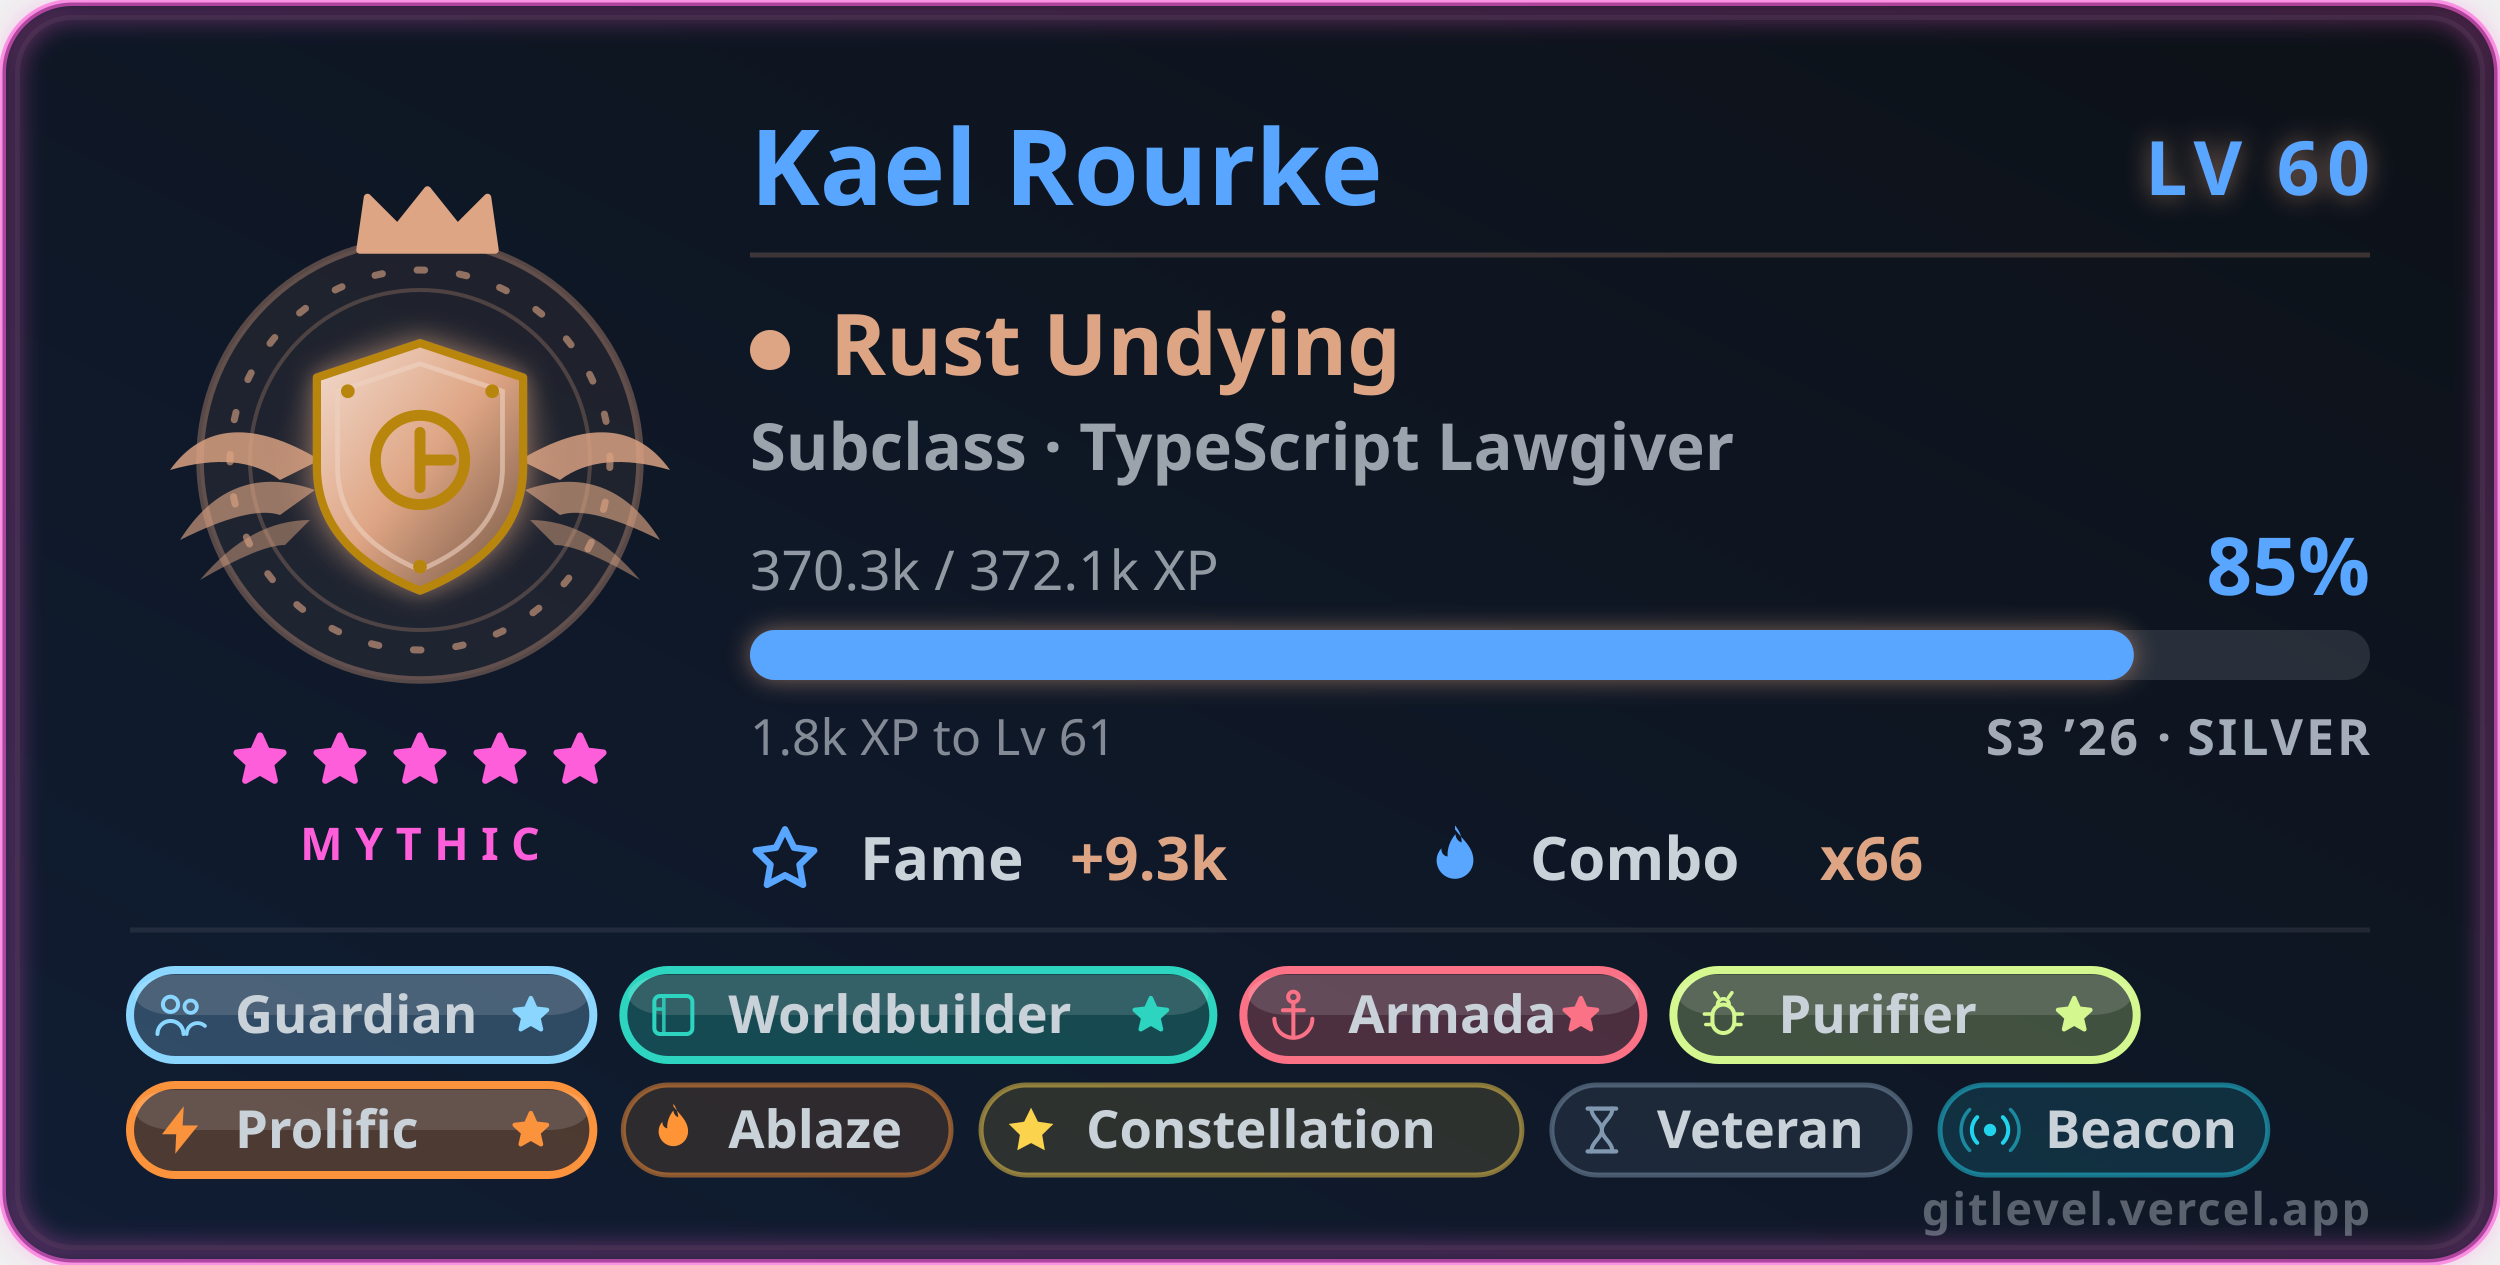
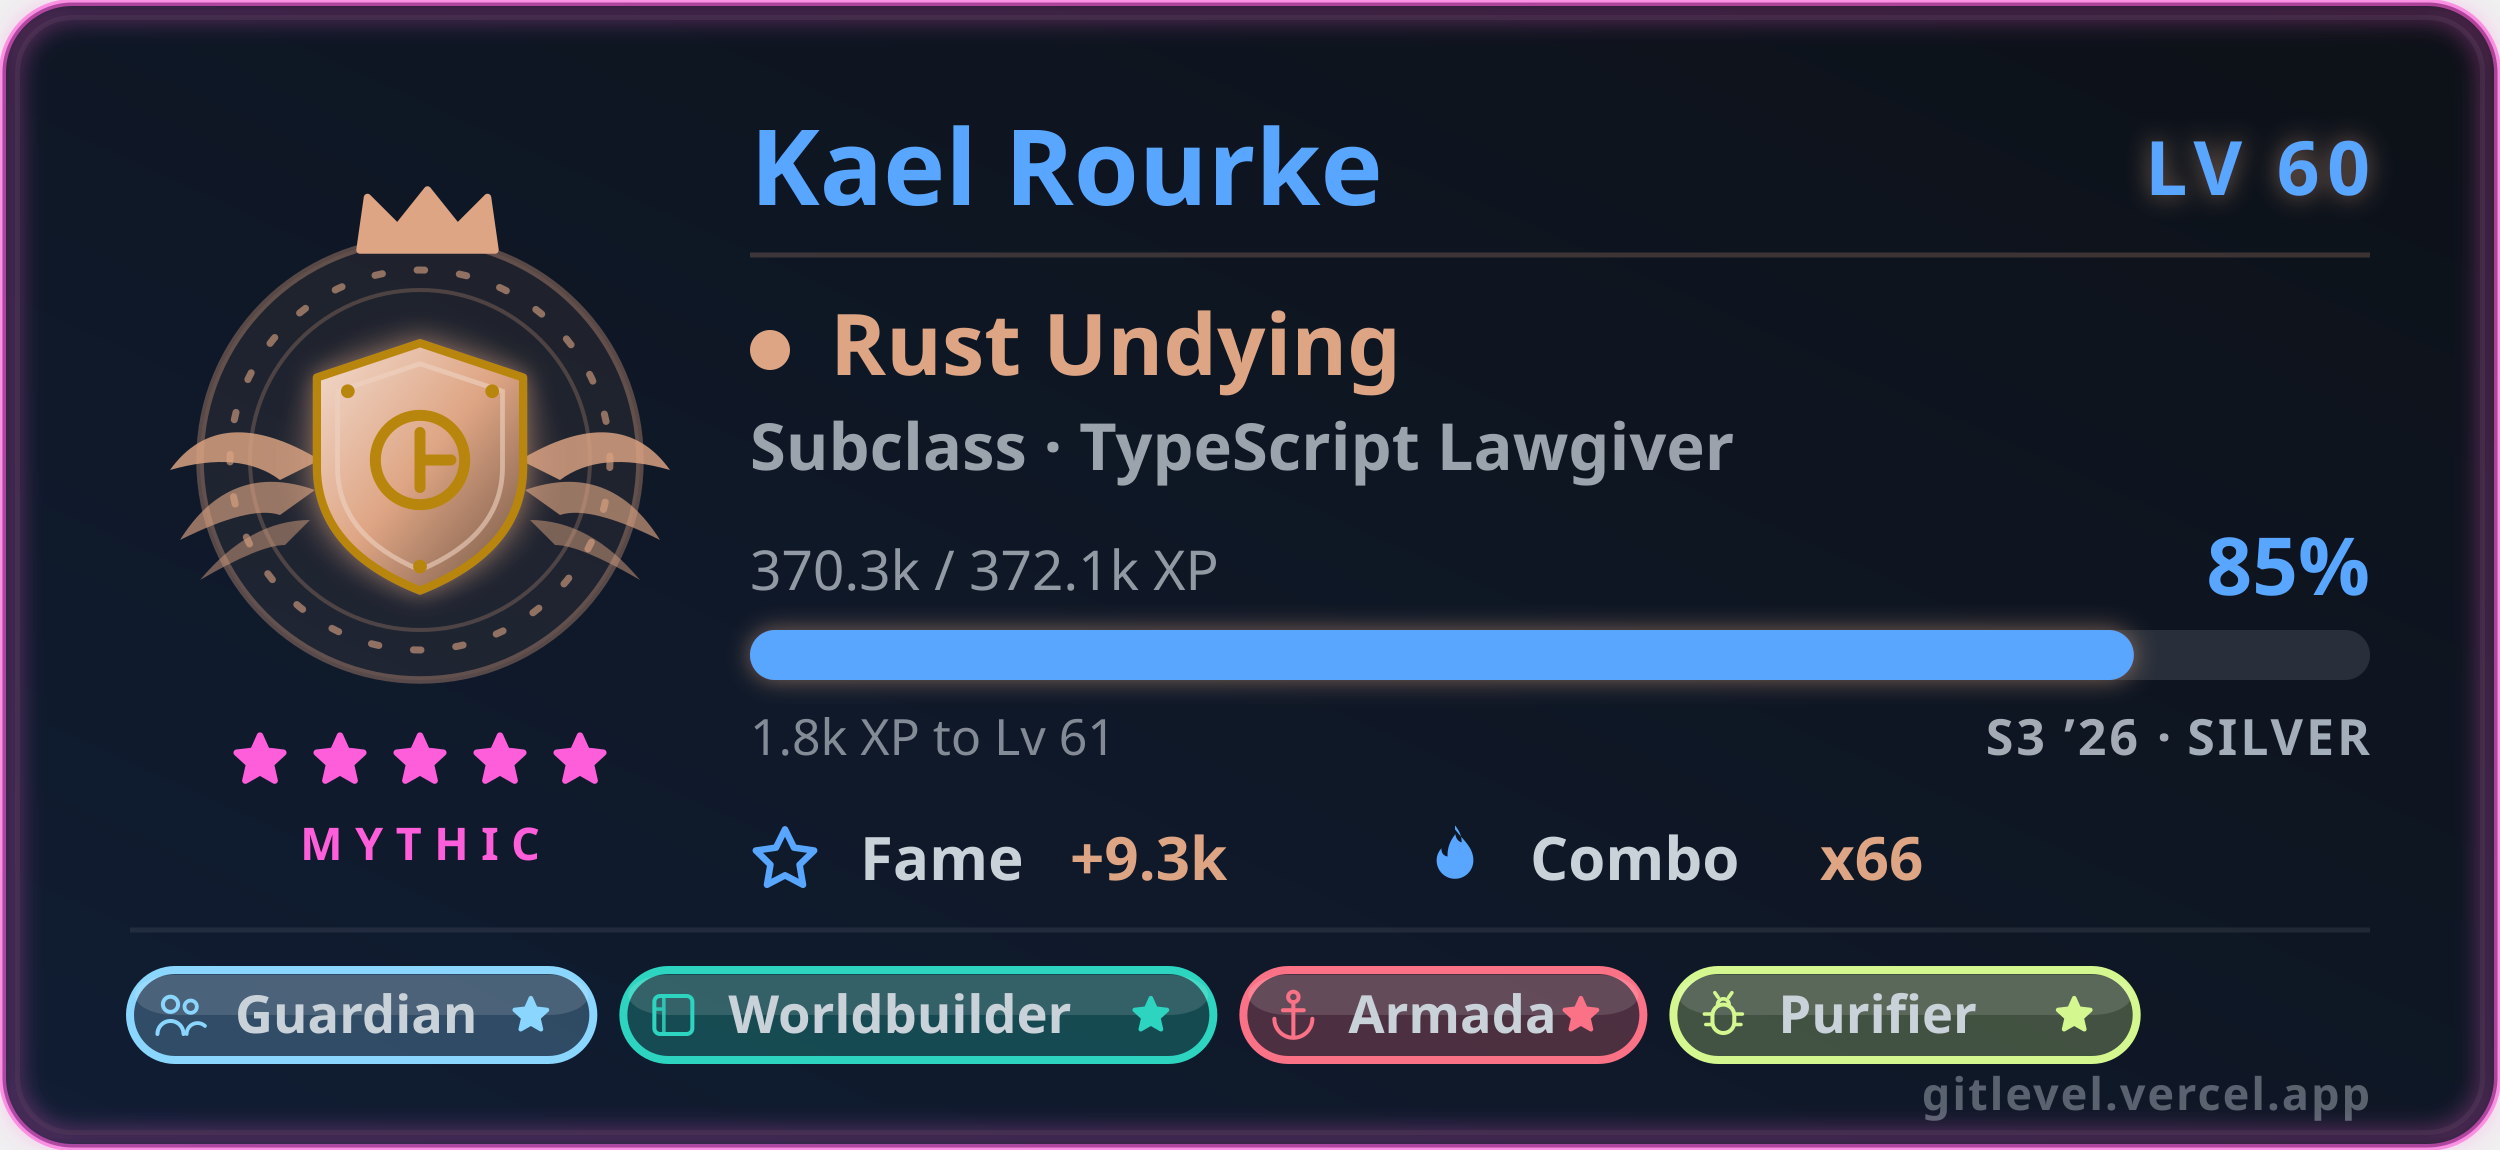
- <svg xmlns="http://www.w3.org/2000/svg" width="500" height="253" viewBox="0 0 500 253" role="img" aria-labelledby="card-title-a11y card-desc-a11y">
+ <svg xmlns="http://www.w3.org/2000/svg" width="500" height="230" viewBox="0 0 500 230" role="img" aria-labelledby="card-title-a11y card-desc-a11y">
  <style>
text { font-family: 'Segoe UI', Ubuntu, 'Helvetica Neue', sans-serif; }
.title { font-size: 18px; font-weight: 600; fill: #58a6ff; }
.title-icon { fill: #58a6ff; }
.icon { fill: #58a6ff; }


.gl-name { font-size: 21px; font-weight: 700; fill: #58a6ff; }
.gl-lvl { font-size: 15px; font-weight: 800; letter-spacing: 1.5px; fill: #58a6ff; }
.gl-class { font-size: 17px; font-weight: 700; fill: #dea584; }
.gl-sub { font-size: 13px; font-weight: 600; fill: #c9d1d9; opacity: 0.75; }
.gl-meta { font-size: 11px; fill: #c9d1d9; opacity: 0.7; }
.gl-pct { font-size: 16px; font-weight: 800; fill: #58a6ff; }
.gl-chip-label { font-size: 12px; font-weight: 600; fill: #c9d1d9; }
.gl-chip-value { font-size: 12px; font-weight: 800; fill: #dea584; }
.gl-hint { font-size: 10px; fill: #c9d1d9; opacity: 0.62; }
.gl-badge-label { font-size: 10.5px; font-weight: 600; }
.gl-rarity { font-size: 9px; font-weight: 700; letter-spacing: 2.5px; fill: #ff5edb; }
.gl-brand { font-size: 9px; font-weight: 600; letter-spacing: 0.4px; fill: #c9d1d9; opacity: 0.4; }
.gl-season { font-size: 10px; font-weight: 600; letter-spacing: 0.6px; fill: #c9d1d9; opacity: 0.8; }

</style>
  <defs>
    <linearGradient id="card-bg" x1="0" y1="0" x2="1" y2="1" gradientTransform="rotate(90, 0.5, 0.5)">
      <stop offset="0.0%" stop-color="#0d1117" />
      <stop offset="100.0%" stop-color="#101d33" />
    </linearGradient>
    <filter id="card-glow" x="-50%" y="-50%" width="200%" height="200%">
      <feGaussianBlur in="SourceGraphic" stdDeviation="3" result="blur" />
      <feFlood flood-color="#58a6ff" flood-opacity="0.55" result="tint" />
      <feComposite in="tint" in2="blur" operator="in" result="softGlow" />
      <feMerge>
        <feMergeNode in="softGlow" />
        <feMergeNode in="SourceGraphic" />
      </feMerge>
    </filter>
    <filter id="gl-glow" x="-60%" y="-60%" width="220%" height="220%">
      <feGaussianBlur in="SourceGraphic" stdDeviation="2.4" result="b" />
      <feFlood flood-color="#dea584" flood-opacity="0.55" result="t" />
      <feComposite in="t" in2="b" operator="in" result="g" />
      <feMerge>
        <feMergeNode in="g" />
        <feMergeNode in="SourceGraphic" />
      </feMerge>
    </filter>
    <filter id="gl-rarity" x="-20%" y="-20%" width="140%" height="140%">
      <feGaussianBlur stdDeviation="2.4" />
    </filter>
  </defs>
-   <rect x="0.5" y="0.5" width="499" height="252" rx="14" fill="url(#card-bg)" stroke="#ff5edb" stroke-width="1.4" stroke-opacity="0.6" />
-   <rect x="3.5" y="3.5" width="493" height="246" rx="11" fill="none" stroke="#30363d" stroke-opacity="0.4" />
-   <rect x="2" y="2" width="496" height="249" rx="13" fill="none" stroke="#ff5edb" stroke-width="3.5" stroke-opacity="0.4" filter="url(#gl-rarity)" />
+   <rect x="0.5" y="0.5" width="499" height="229" rx="14" fill="url(#card-bg)" stroke="#ff5edb" stroke-width="1.4" stroke-opacity="0.6" />
+   <rect x="3.5" y="3.5" width="493" height="223" rx="11" fill="none" stroke="#30363d" stroke-opacity="0.4" />
+   <rect x="2" y="2" width="496" height="226" rx="13" fill="none" stroke="#ff5edb" stroke-width="3.5" stroke-opacity="0.4" filter="url(#gl-rarity)" />
  <g class="fade">
    <g class="">
      <g class="flourish">
        <g transform="translate(84,0)">
          <g transform="translate(0,92)" fill="#dea584">
            <path d="M20 0 Q 40 -12 50 2 Q 36 -2 28 4 Z" opacity="0.82" />
            <path d="M21 6 Q 38 0 48 16 Q 34 9 28 11 Z" opacity="0.64" />
            <path d="M22 12 Q 34 12 44 24 Q 32 17 27 17 Z" opacity="0.48" />
          </g>
        </g>
        <g transform="translate(84,0) scale(-1,1)">
          <g transform="translate(0,92)" fill="#dea584">
            <path d="M20 0 Q 40 -12 50 2 Q 36 -2 28 4 Z" opacity="0.82" />
            <path d="M21 6 Q 38 0 48 16 Q 34 9 28 11 Z" opacity="0.64" />
            <path d="M22 12 Q 34 12 44 24 Q 32 17 27 17 Z" opacity="0.48" />
          </g>
        </g>
      </g>
      <circle cx="84" cy="92" r="44" fill="#dea584" fill-opacity="0.08" stroke="#dea584" stroke-opacity="0.35" stroke-width="1.5" />
      <g class="">
        <circle cx="84" cy="92" r="38" fill="none" stroke="#dea584" stroke-opacity="0.6" stroke-width="1.4" stroke-dasharray="1.5 7" stroke-linecap="round" />
        <circle cx="84" cy="92" r="34" fill="none" stroke="#dea584" stroke-opacity="0.25" stroke-width="0.8" />
      </g>
      <g class="" filter="url(#gl-glow)">
        <svg class="" x="51" y="59" width="66" height="66" viewBox="0 0 48 48" aria-hidden="true">
          <defs>
            <radialGradient id="rsHalo" cx="0.5" cy="0.5" r="0.5">
              <stop offset="0" stop-color="#dea584" stop-opacity="0.42" />
              <stop offset="1" stop-color="#dea584" stop-opacity="0" />
            </radialGradient>
            <linearGradient id="rsMetal" x1="0" y1="0" x2="1" y2="1">
              <stop offset="0" stop-color="#f2dbce" />
              <stop offset="0.5" stop-color="#dea584" />
              <stop offset="1" stop-color="#6f5342" />
            </linearGradient>
          </defs>
          <circle cx="24" cy="24" r="21" fill="url(#rsHalo)" />
          <path d="M24 7 L39 12 V25 Q39 37 24 43 Q9 37 9 25 V12 Z" fill="url(#rsMetal)" stroke="#b8860b" stroke-width="1.2" stroke-linejoin="round" />
          <path d="M24 10 L36 14 V25 Q36 35 24 40 Q12 35 12 25 V14 Z" fill="none" stroke="#efd2c2" stroke-width="0.7" stroke-opacity="0.6" />
          <circle cx="24" cy="24" r="6.5" fill="none" stroke="#b8860b" stroke-width="1.6" />
          <g stroke="#b8860b" stroke-width="1.6" stroke-linecap="round">
            <path d="M24 20 V28 M24 24 L28.5 24" />
          </g>
          <g fill="#b8860b">
            <circle cx="13.5" cy="14" r="1" />
            <circle cx="34.5" cy="14" r="1" />
            <circle cx="24" cy="39.5" r="1" />
          </g>
        </svg>
      </g>
      <g transform="translate(69, 36.5) scale(1.5)">
        <path d="M2 9 L3 2 L7 6 L11 1 L15 6 L19 2 L20 9 Z" fill="#dea584" stroke="#dea584" stroke-width="1" stroke-linejoin="round" />
      </g>
    </g>
    <g>
      <g class="" transform="translate(45.5, 145.5) scale(0.5416667)" fill="#ff5edb" stroke="#ff5edb" stroke-width="2.4" stroke-linejoin="round" stroke-linecap="round" opacity="1">
        <path d="M12 3 L14.5 8.6 L20.6 9.3 L16 13.5 L17.4 19.6 L12 16.5 L6.6 19.6 L8 13.5 L3.4 9.3 L9.5 8.6 Z" />
      </g>
      <g class="" transform="translate(61.5, 145.5) scale(0.5416667)" fill="#ff5edb" stroke="#ff5edb" stroke-width="2.4" stroke-linejoin="round" stroke-linecap="round" opacity="1">
        <path d="M12 3 L14.5 8.6 L20.6 9.3 L16 13.5 L17.4 19.6 L12 16.5 L6.6 19.6 L8 13.5 L3.4 9.3 L9.5 8.6 Z" />
      </g>
      <g class="" transform="translate(77.5, 145.5) scale(0.5416667)" fill="#ff5edb" stroke="#ff5edb" stroke-width="2.4" stroke-linejoin="round" stroke-linecap="round" opacity="1">
        <path d="M12 3 L14.5 8.6 L20.6 9.3 L16 13.5 L17.4 19.6 L12 16.5 L6.6 19.6 L8 13.5 L3.4 9.3 L9.5 8.6 Z" />
      </g>
      <g class="" transform="translate(93.5, 145.5) scale(0.5416667)" fill="#ff5edb" stroke="#ff5edb" stroke-width="2.4" stroke-linejoin="round" stroke-linecap="round" opacity="1">
        <path d="M12 3 L14.5 8.6 L20.6 9.3 L16 13.5 L17.4 19.6 L12 16.5 L6.6 19.6 L8 13.5 L3.4 9.3 L9.5 8.6 Z" />
      </g>
      <g class="" transform="translate(109.5, 145.5) scale(0.5416667)" fill="#ff5edb" stroke="#ff5edb" stroke-width="2.4" stroke-linejoin="round" stroke-linecap="round" opacity="1">
        <path d="M12 3 L14.5 8.6 L20.6 9.3 L16 13.5 L17.4 19.6 L12 16.5 L6.6 19.6 L8 13.5 L3.4 9.3 L9.5 8.6 Z" />
      </g>
    </g>
    <text class="gl-rarity" x="84" y="172" text-anchor="middle">MYTHIC</text>
  </g>
  <g class="fade" style="animation-delay:.15s">
    <text class="gl-name" x="150" y="41">Kael Rourke</text>
    <text class="gl-lvl glow-pulse" x="474" y="39" text-anchor="end" filter="url(#gl-glow)">LV 60</text>
    <line x1="150" y1="51" x2="474" y2="51" stroke="#dea584" stroke-opacity="0.22" stroke-width="1" />
    <circle cx="154" cy="70" r="4" fill="#dea584" />
    <text class="gl-class" x="166" y="75">Rust Undying</text>
    <text class="gl-sub" x="150" y="94">Subclass · TypeScript Lawgiver</text>
    <text class="gl-meta" x="150" y="118">370.3k / 372.1k XP</text>
    <text class="gl-pct " x="474" y="119" text-anchor="end">85%</text>
    <rect x="150" y="126" width="324" height="10" rx="5" fill="#c9d1d9" fill-opacity="0.14" />
    <rect class="xp-fill " x="150" y="126" width="276.766" height="10" rx="5" fill="#58a6ff" filter="url(#gl-glow)" />
    <text class="gl-hint" x="150" y="151">1.8k XP to Lv 61</text>
    <text class="gl-season" x="474" y="151" text-anchor="end">S3 ’26 · <tspan fill="#c9d3e0" font-weight="800">SILVER</tspan>
    </text>
    <g transform="translate(150, 176)">
      <svg class="icon" x="0" y="-11" width="14" height="14" viewBox="0 0 16 16" aria-hidden="true">
        <path fill-rule="evenodd" d="M8 .25a.75.75 0 0 1 .673.418l1.882 3.815 4.21.612a.75.75 0 0 1 .416 1.279l-3.046 2.97.719 4.192a.75.75 0 0 1-1.088.791L8 12.347l-3.766 1.98a.75.75 0 0 1-1.088-.79l.72-4.194L.818 6.374a.75.75 0 0 1 .416-1.28l4.21-.611L7.327.668A.75.75 0 0 1 8 .25zm0 2.445L6.615 5.5a.75.75 0 0 1-.564.41l-3.097.45 2.24 2.184a.75.75 0 0 1 .216.664l-.528 3.084 2.769-1.456a.75.75 0 0 1 .698 0l2.77 1.456-.53-3.084a.75.75 0 0 1 .216-.664l2.24-2.183-3.096-.45a.75.75 0 0 1-.564-.41L8 2.694v.001z" />
      </svg>
      <text class="gl-chip-label" x="22" y="0">Fame</text>
      <text class="gl-chip-value" x="64" y="0">+9.3k</text>
    </g>
    <g transform="translate(284, 176)">
      <svg class="icon" x="0" y="-11" width="14" height="14" viewBox="0 0 16 16" aria-hidden="true">
        <path fill-rule="evenodd" d="M8 1c1.7 2.3 4.2 4 4.2 7.1a4.2 4.2 0 0 1-8.4 0c0-1.1.4-2 1.1-2.8-.1 1 .5 1.8 1.4 1.9-.1-1.9.6-3.7 1.8-5.1.1 1 .6 1.6 1.4 1.9.1-1.4-.5-2.7-1.5-3.9z" />
      </svg>
      <text class="gl-chip-label" x="22" y="0">Combo</text>
      <text class="gl-chip-value" x="80" y="0">x66</text>
    </g>
  </g>
  <g class="fade" style="animation-delay:.2s">
    <line x1="26" y1="186" x2="474" y2="186" stroke="#c9d1d9" stroke-opacity="0.1" stroke-width="1" />
    <g>
      <rect x="26" y="194" width="92.669" height="18" rx="9" fill="#8ad6ff" fill-opacity="0.26" stroke="#8ad6ff" stroke-opacity="1" stroke-width="1.6" />
      <rect x="27" y="195" width="90.669" height="8" rx="8" fill="#ffffff" fill-opacity="0.13" />
      <g transform="translate(30.3, 197.3) scale(0.475)">
        <circle cx="8" cy="7.5" r="3.2" fill="none" stroke="#8ad6ff" stroke-width="1.7" />
        <path d="M2.5 20a5.5 5.5 0 0 1 11 0" fill="none" stroke="#8ad6ff" stroke-width="1.7" stroke-linecap="round" />
        <circle cx="16.5" cy="8.5" r="2.6" fill="none" stroke="#8ad6ff" stroke-width="1.6" />
        <path d="M14.8 20a4.6 4.6 0 0 1 7.7-3.4" fill="none" stroke="#8ad6ff" stroke-width="1.6" stroke-linecap="round" />
      </g>
      <text class="gl-badge-label" x="47" y="206.6" fill="#c9d1d9" font-weight="800">Guardian</text>
      <g class="" transform="translate(101.6688, 198.5) scale(0.375)" fill="#8ad6ff" stroke="#8ad6ff" stroke-width="2.4" stroke-linejoin="round" stroke-linecap="round" opacity="1">
        <path d="M12 3 L14.5 8.6 L20.6 9.3 L16 13.5 L17.4 19.6 L12 16.5 L6.6 19.6 L8 13.5 L3.4 9.3 L9.5 8.6 Z" />
      </g>
    </g>
    <g>
      <rect x="124.669" y="194" width="118.003" height="18" rx="9" fill="#2dd4bf" fill-opacity="0.26" stroke="#2dd4bf" stroke-opacity="1" stroke-width="1.6" />
      <rect x="125.669" y="195" width="116.003" height="8" rx="8" fill="#ffffff" fill-opacity="0.13" />
      <g transform="translate(128.9688, 197.3) scale(0.475)">
        <rect x="4" y="4" width="16" height="16" rx="2.4" fill="none" stroke="#2dd4bf" stroke-width="1.7" />
        <path d="M8 4v16 M4 9.5h4" fill="none" stroke="#2dd4bf" stroke-width="1.5" opacity="0.85" />
      </g>
      <text class="gl-badge-label" x="145.669" y="206.6" fill="#c9d1d9" font-weight="800">Worldbuilder</text>
      <g class="" transform="translate(225.672, 198.5) scale(0.375)" fill="#2dd4bf" stroke="#2dd4bf" stroke-width="2.4" stroke-linejoin="round" stroke-linecap="round" opacity="1">
        <path d="M12 3 L14.5 8.6 L20.6 9.3 L16 13.5 L17.4 19.6 L12 16.5 L6.6 19.6 L8 13.5 L3.4 9.3 L9.5 8.6 Z" />
      </g>
    </g>
    <g>
      <rect x="248.672" y="194" width="80.002" height="18" rx="9" fill="#fb7185" fill-opacity="0.26" stroke="#fb7185" stroke-opacity="1" stroke-width="1.6" />
      <rect x="249.672" y="195" width="78.002" height="8" rx="8" fill="#ffffff" fill-opacity="0.13" />
      <g transform="translate(252.972, 197.3) scale(0.475)">
        <circle cx="12" cy="4.4" r="2.2" fill="none" stroke="#fb7185" stroke-width="1.7" />
        <path d="M12 6.6V21M7.6 10h8.8" fill="none" stroke="#fb7185" stroke-width="1.7" stroke-linejoin="round" stroke-linecap="round" />
        <path d="M4 13.6a8 8 0 0 0 16 0" fill="none" stroke="#fb7185" stroke-width="1.7" stroke-linejoin="round" stroke-linecap="round" />
      </g>
      <text class="gl-badge-label" x="269.672" y="206.6" fill="#c9d1d9" font-weight="800">Armada</text>
      <g class="" transform="translate(311.6736, 198.5) scale(0.375)" fill="#fb7185" stroke="#fb7185" stroke-width="2.4" stroke-linejoin="round" stroke-linecap="round" opacity="1">
        <path d="M12 3 L14.5 8.6 L20.6 9.3 L16 13.5 L17.4 19.6 L12 16.5 L6.6 19.6 L8 13.5 L3.4 9.3 L9.5 8.6 Z" />
      </g>
    </g>
    <g>
      <rect x="334.674" y="194" width="92.669" height="18" rx="9" fill="#d4f88f" fill-opacity="0.26" stroke="#d4f88f" stroke-opacity="1" stroke-width="1.6" />
      <rect x="335.674" y="195" width="90.669" height="8" rx="8" fill="#ffffff" fill-opacity="0.13" />
      <g transform="translate(338.9736, 197.3) scale(0.475)">
        <rect x="7.4" y="7.6" width="9.2" height="12" rx="4.6" fill="none" stroke="#d4f88f" stroke-width="1.7" />
        <path d="M9.6 7.6a2.4 2.4 0 0 1 4.8 0" fill="none" stroke="#d4f88f" stroke-width="1.6" stroke-linejoin="round" stroke-linecap="round" />
        <path d="M7.4 11.6H4M16.6 11.6H20M7.4 16H4.6M16.6 16H19.4M9.8 4.6 8.4 2.6M14.2 4.6 15.6 2.6" fill="none" stroke="#d4f88f" stroke-width="1.5" stroke-linejoin="round" stroke-linecap="round" />
      </g>
      <text class="gl-badge-label" x="355.674" y="206.6" fill="#c9d1d9" font-weight="800">Purifier</text>
      <g class="" transform="translate(410.3424, 198.5) scale(0.375)" fill="#d4f88f" stroke="#d4f88f" stroke-width="2.4" stroke-linejoin="round" stroke-linecap="round" opacity="1">
        <path d="M12 3 L14.5 8.6 L20.6 9.3 L16 13.5 L17.4 19.6 L12 16.5 L6.6 19.6 L8 13.5 L3.4 9.3 L9.5 8.6 Z" />
      </g>
    </g>
-     <g>
-       <rect x="26" y="217" width="92.669" height="18" rx="9" fill="#fb923c" fill-opacity="0.26" stroke="#fb923c" stroke-opacity="1" stroke-width="1.6" />
-       <rect x="27" y="218" width="90.669" height="8" rx="8" fill="#ffffff" fill-opacity="0.13" />
-       <g transform="translate(30.3, 220.3) scale(0.475)">
-         <path d="M13.6 2 4.4 13.8h6L10 22l9.6-11.9h-6.5Z" fill="#fb923c" />
-       </g>
-       <text class="gl-badge-label" x="47" y="229.6" fill="#c9d1d9" font-weight="800">Prolific</text>
-       <g class="" transform="translate(101.6688, 221.5) scale(0.375)" fill="#fb923c" stroke="#fb923c" stroke-width="2.4" stroke-linejoin="round" stroke-linecap="round" opacity="1">
-         <path d="M12 3 L14.5 8.6 L20.6 9.3 L16 13.5 L17.4 19.6 L12 16.5 L6.6 19.6 L8 13.5 L3.4 9.3 L9.5 8.6 Z" />
-       </g>
-     </g>
-     <g>
-       <rect x="124.669" y="217" width="65.54" height="18" rx="9" fill="#ff9436" fill-opacity="0.13" stroke="#ff9436" stroke-opacity="0.5" stroke-width="1" />
-       <g transform="translate(128.9688, 220.3) scale(0.475)">
-         <path d="M12 2c2.5 3.4 6.2 6 6.2 10.6a6.2 6.2 0 0 1-12.4 0c0-1.6.6-3 1.6-4.1-.1 1.5.8 2.6 2 2.8-.1-2.8.9-5.4 2.6-7.5.2 1.5.9 2.4 2.1 2.8-.2-2-.8-4-2.1-5.6Z" fill="#ff9436" />
-       </g>
-       <text class="gl-badge-label" x="145.669" y="229.6" fill="#c9d1d9">Ablaze</text>
-     </g>
-     <g>
-       <rect x="196.209" y="217" width="108.17" height="18" rx="9" fill="#fcd34d" fill-opacity="0.13" stroke="#fcd34d" stroke-opacity="0.5" stroke-width="1" />
-       <g transform="translate(200.5088, 220.3) scale(0.475)">
-         <path d="M12 2.6 14.9 8.5 21.4 9.45 16.7 14.05 17.8 20.55 12 17.5 6.2 20.55 7.3 14.05 2.6 9.45 9.1 8.5Z" fill="#fcd34d" />
-       </g>
-       <text class="gl-badge-label" x="217.209" y="229.6" fill="#c9d1d9">Constellation</text>
-     </g>
-     <g>
-       <rect x="310.379" y="217" width="71.63" height="18" rx="9" fill="#8098b0" fill-opacity="0.13" stroke="#8098b0" stroke-opacity="0.5" stroke-width="1" />
-       <g transform="translate(314.6788, 220.3) scale(0.475)">
-         <path d="M6 3h12M6 21h12" fill="none" stroke="#8098b0" stroke-width="1.8" stroke-linejoin="round" stroke-linecap="round" />
-         <path d="M7.6 3c0 4 4.4 5.6 4.4 9s-4.4 5-4.4 9M16.4 3c0 4-4.4 5.6-4.4 9s4.4 5 4.4 9" fill="none" stroke="#8098b0" stroke-width="1.7" stroke-linejoin="round" stroke-linecap="round" />
-       </g>
-       <text class="gl-badge-label" x="331.379" y="229.6" fill="#c9d1d9">Veteran</text>
-     </g>
-     <g>
-       <rect x="388.009" y="217" width="65.54" height="18" rx="9" fill="#22d3ee" fill-opacity="0.13" stroke="#22d3ee" stroke-opacity="0.5" stroke-width="1" />
-       <g transform="translate(392.3088, 220.3) scale(0.475)">
-         <circle cx="12" cy="12" r="2.6" fill="#22d3ee" />
-         <path d="M6.6 6.6a7.6 7.6 0 0 0 0 10.8M17.4 6.6a7.6 7.6 0 0 1 0 10.8" fill="none" stroke="#22d3ee" stroke-width="1.7" stroke-linejoin="round" stroke-linecap="round" />
-         <path d="M3.4 3.4a12.1 12.1 0 0 0 0 17.2M20.6 3.4a12.1 12.1 0 0 1 0 17.2" fill="none" stroke="#22d3ee" stroke-width="1.5" stroke-linejoin="round" stroke-linecap="round" opacity="0.55" />
-       </g>
-       <text class="gl-badge-label" x="409.009" y="229.6" fill="#c9d1d9">Beacon</text>
-     </g>
  </g>
-   <text class="gl-brand" x="474" y="245" text-anchor="end">gitlevel.vercel.app</text>
+   <text class="gl-brand" x="474" y="222" text-anchor="end">gitlevel.vercel.app</text>
</svg>
